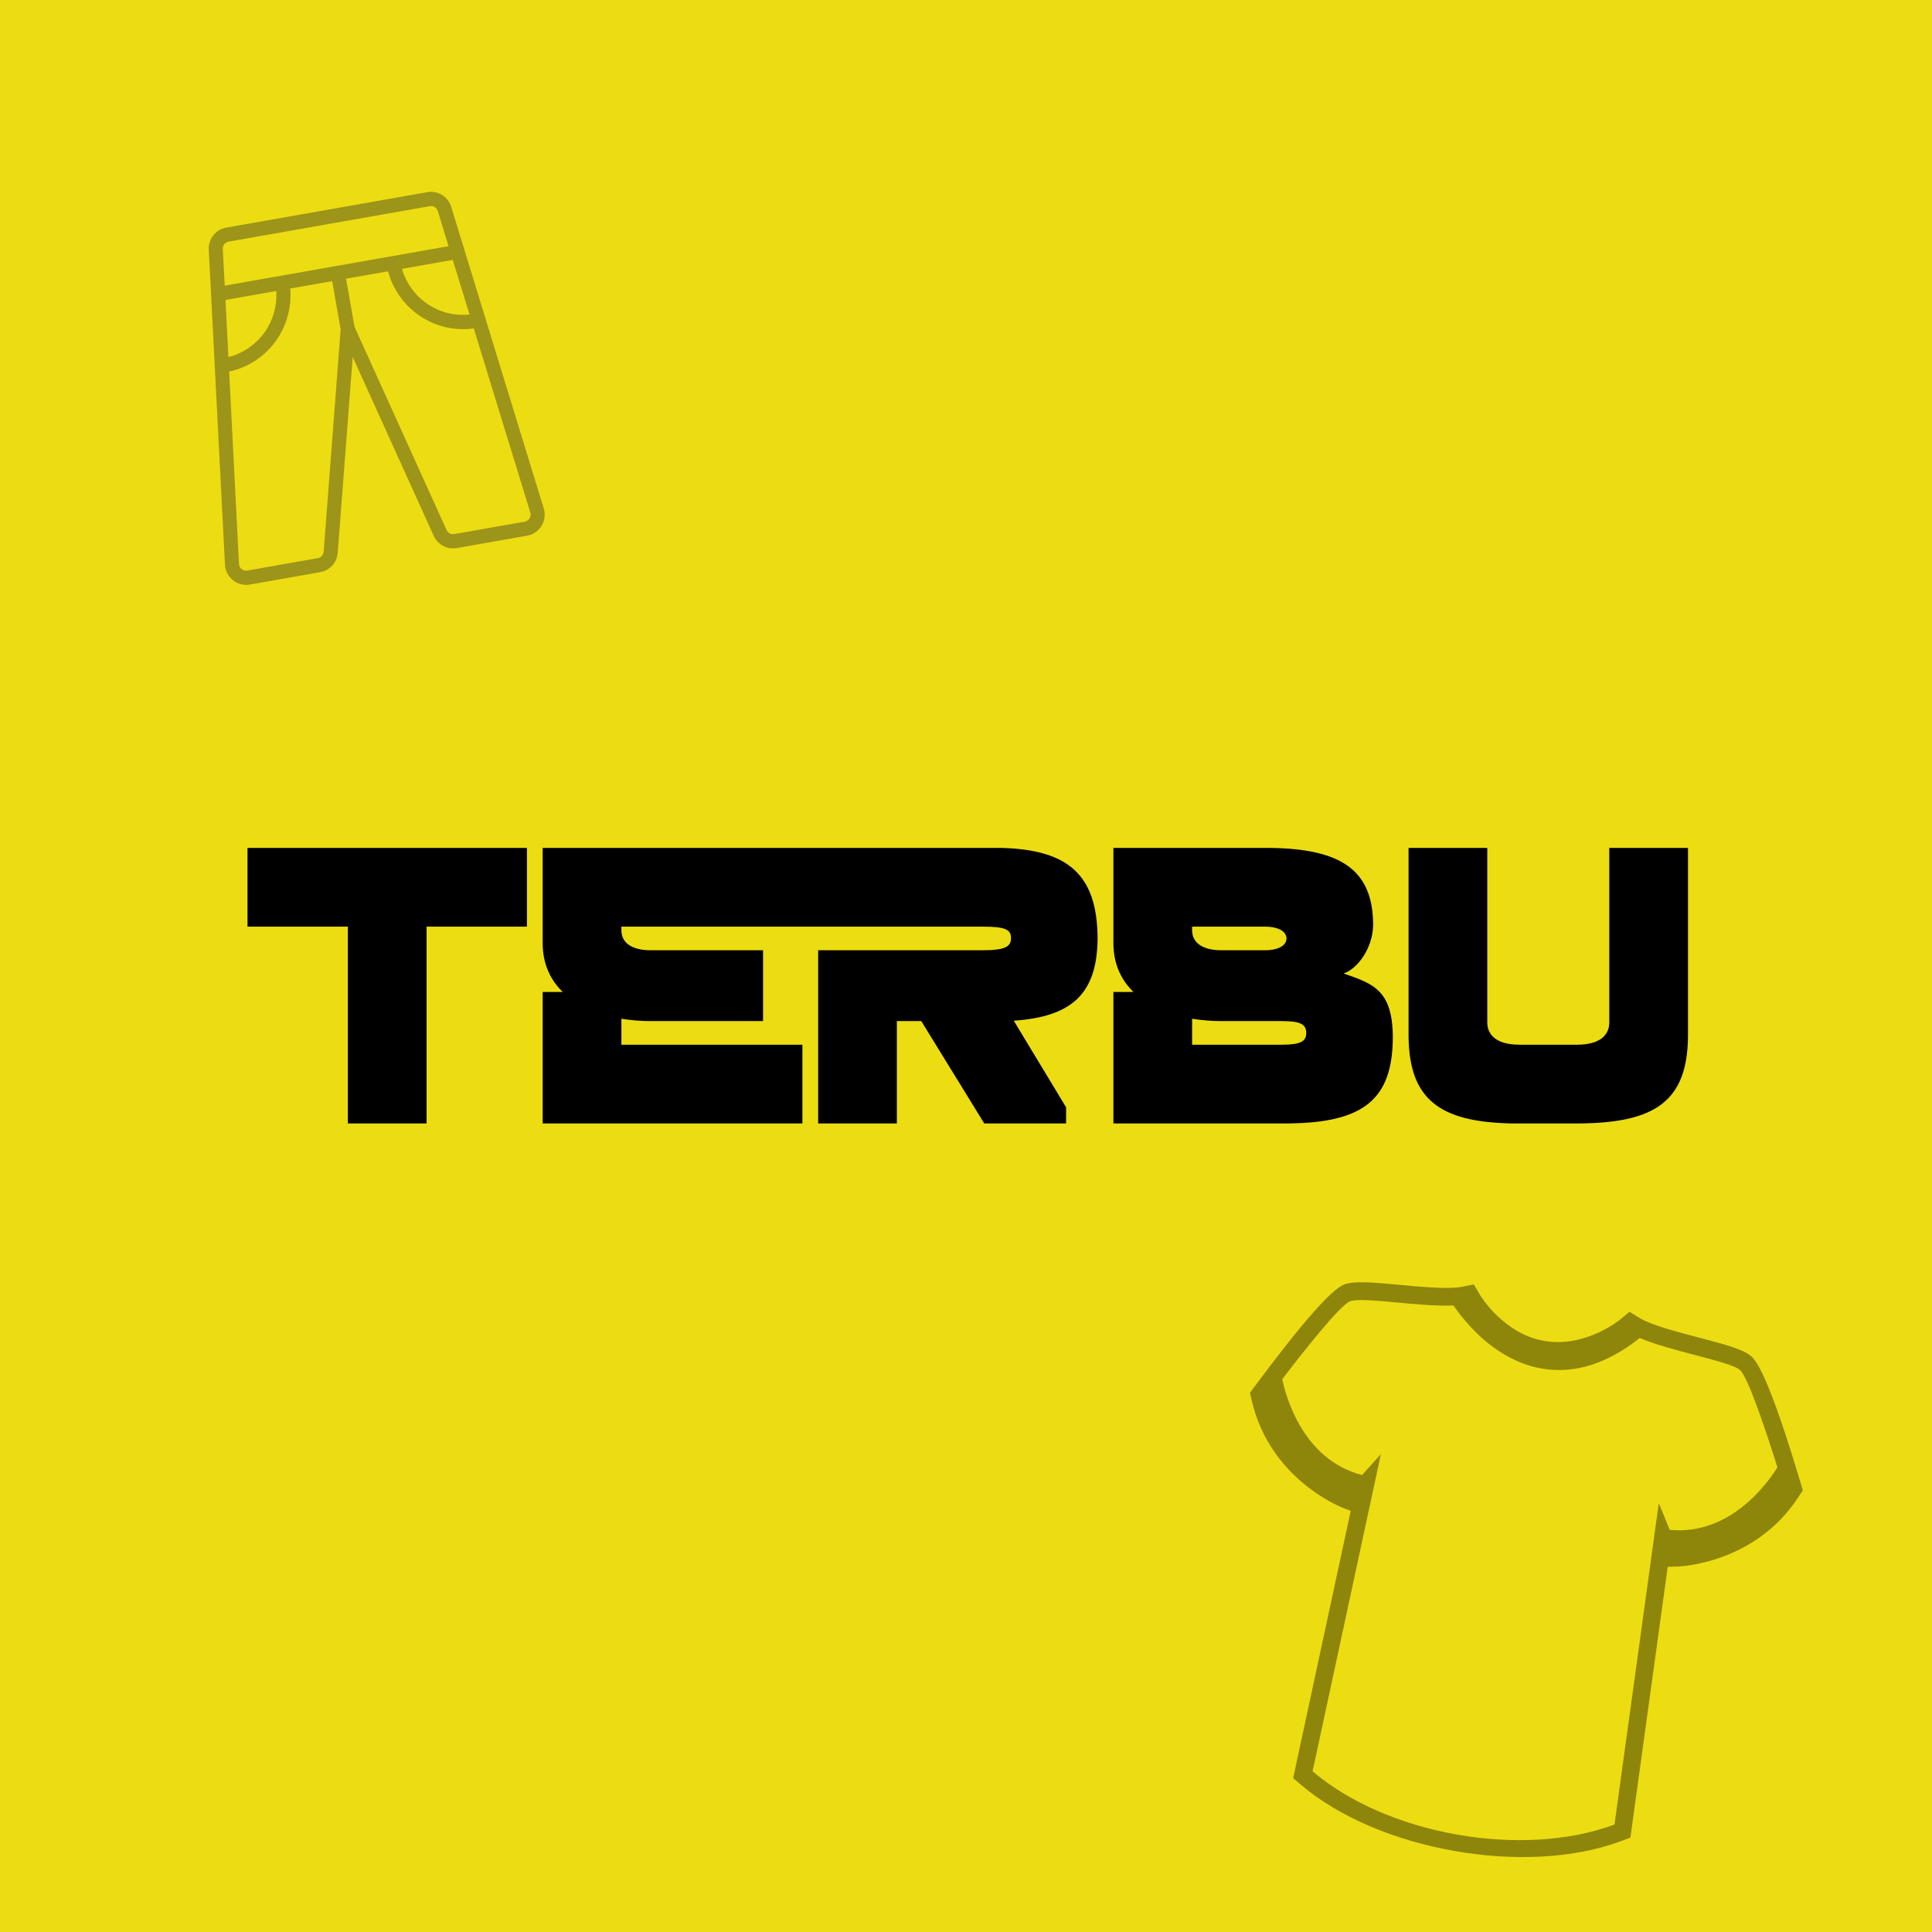
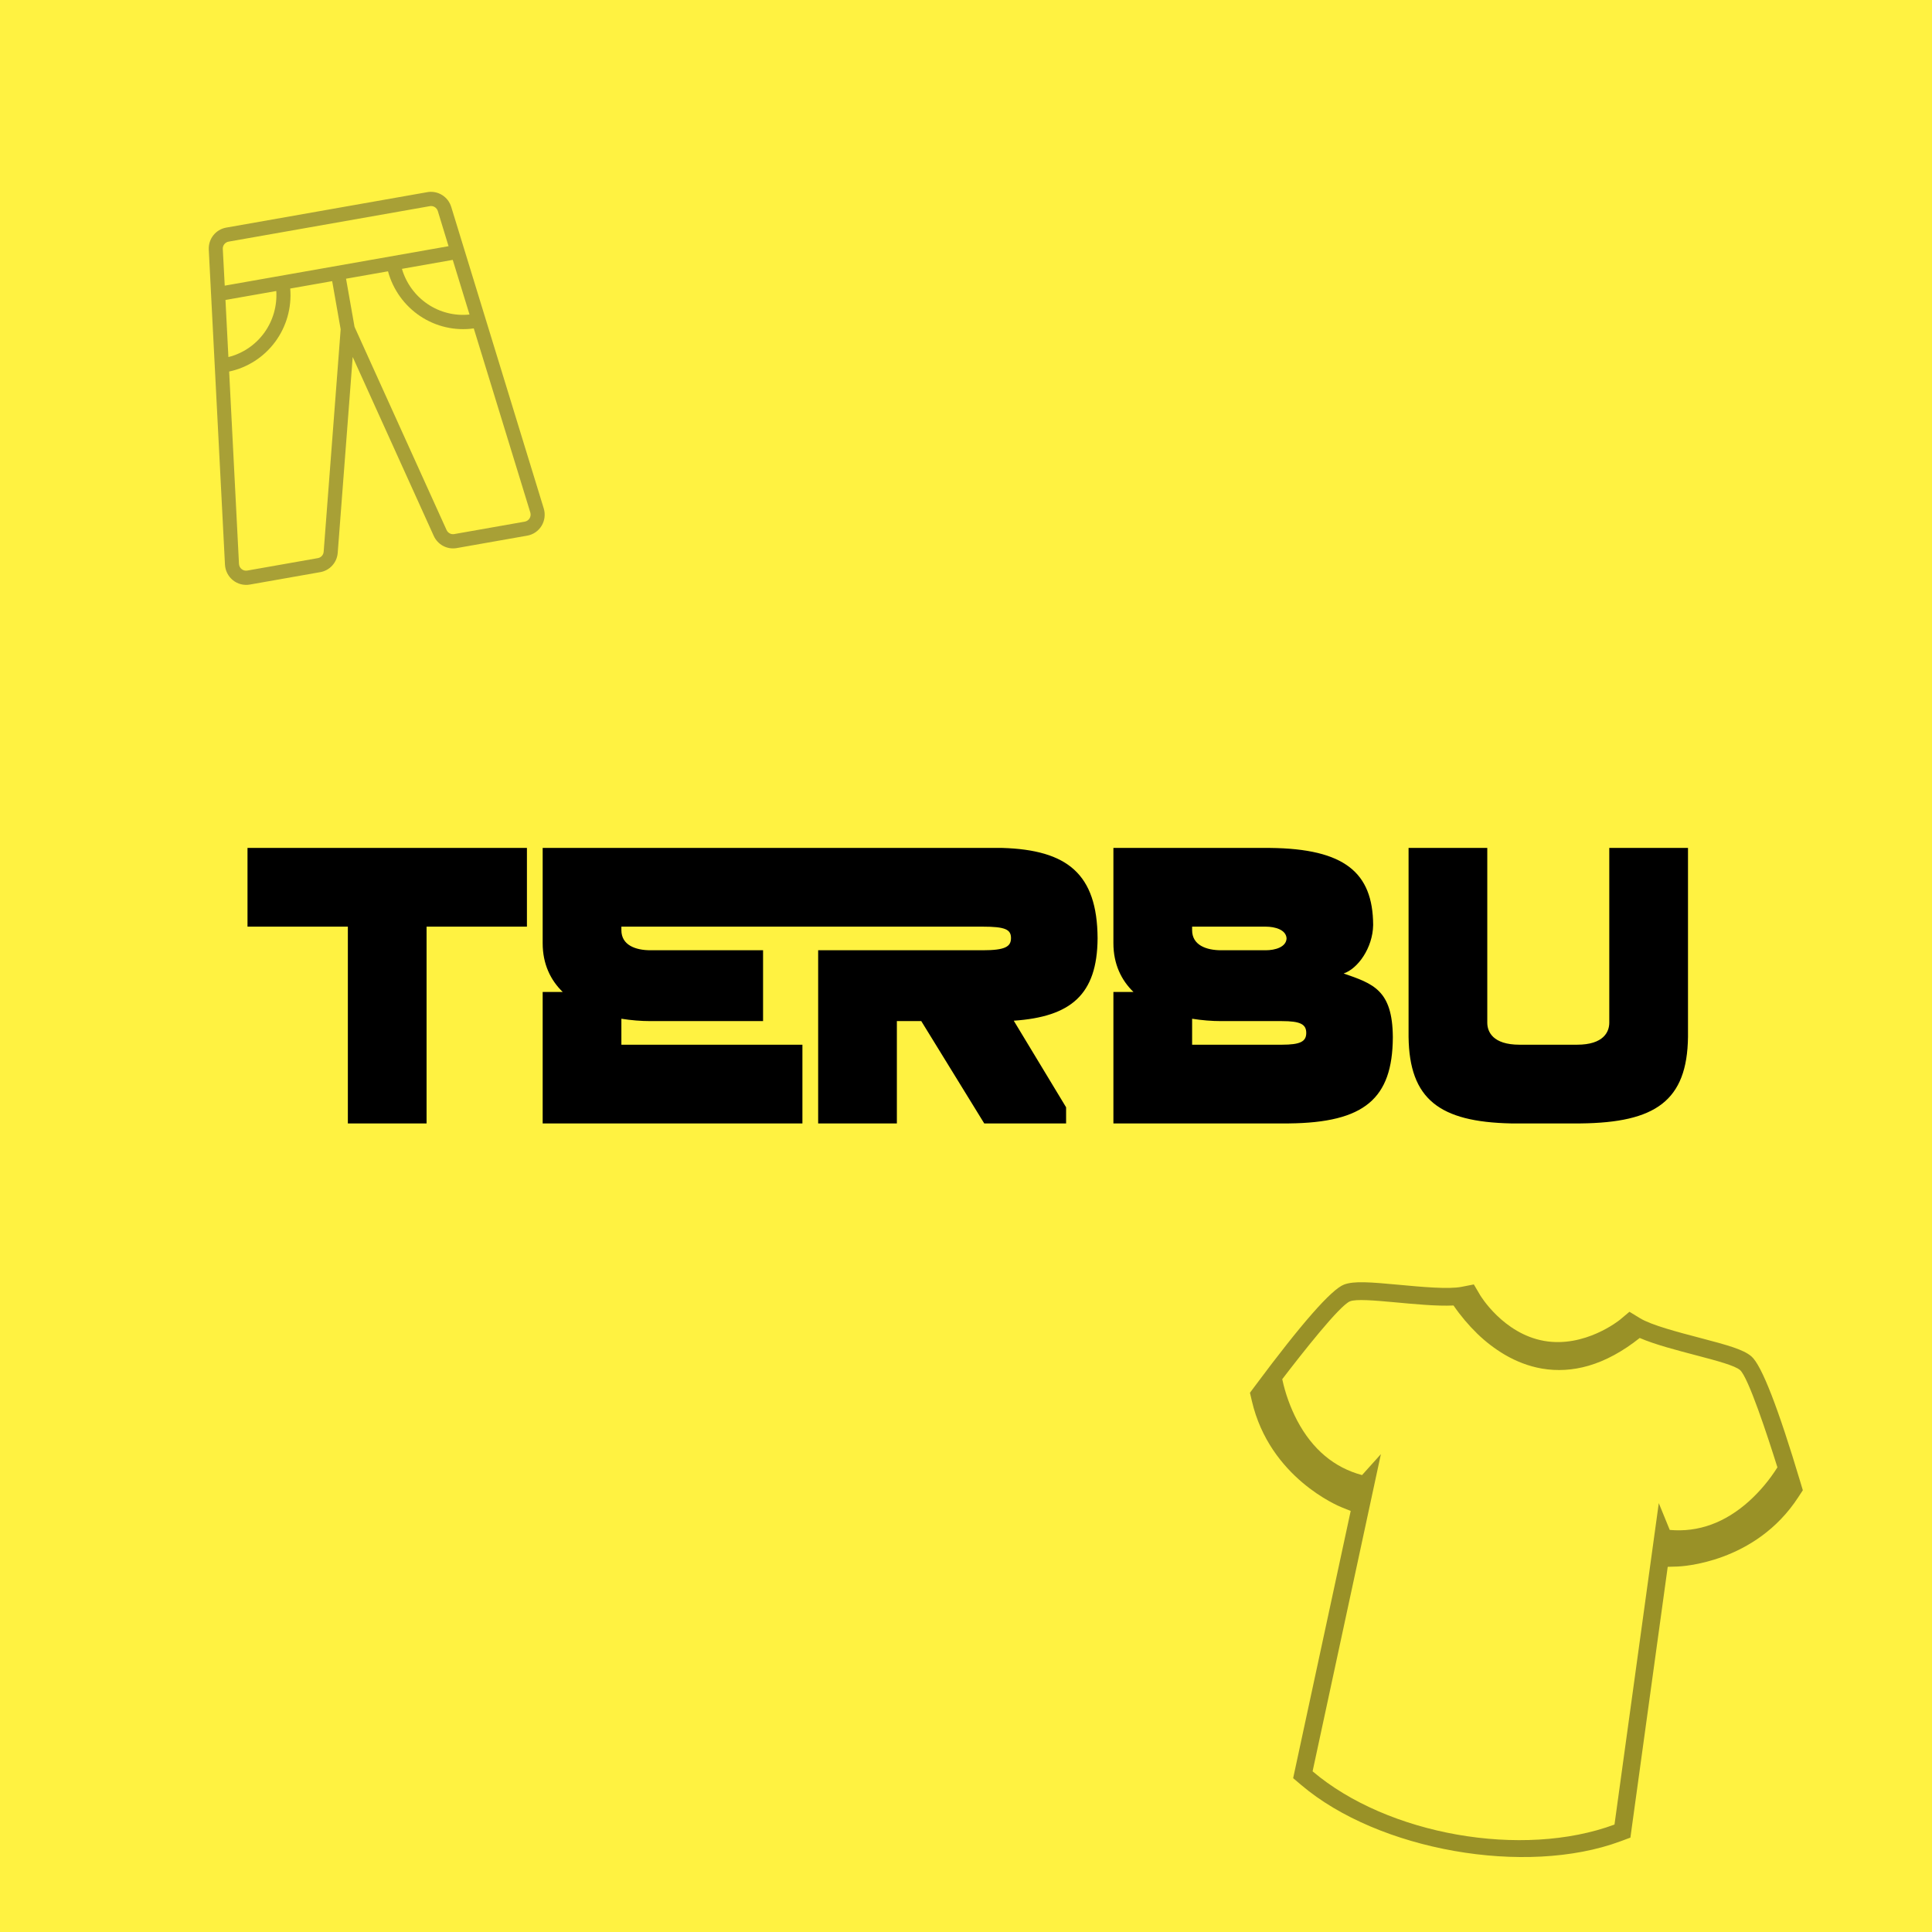
<svg xmlns="http://www.w3.org/2000/svg" width="270" height="270" viewBox="0 0 270 270" fill="none">
-   <rect width="270" height="270" fill="#ECDD12" />
+   <rect width="270" height="270" fill="#FFF241" />
  <path d="M75.987 71.047L63.061 28.916C62.848 28.221 62.391 27.628 61.776 27.248C61.161 26.869 60.43 26.728 59.721 26.853L31.609 31.81C30.9 31.935 30.261 32.317 29.813 32.884C29.365 33.452 29.139 34.165 29.176 34.891L31.439 78.902C31.46 79.325 31.571 79.738 31.763 80.114C31.954 80.491 32.223 80.822 32.551 81.086C32.879 81.35 33.259 81.541 33.665 81.646C34.071 81.751 34.495 81.767 34.907 81.695L44.768 79.956C45.416 79.842 46.007 79.513 46.447 79.021C46.887 78.53 47.152 77.903 47.198 77.241L49.29 49.888L60.61 74.876C60.88 75.482 61.343 75.981 61.925 76.292C62.507 76.604 63.174 76.711 63.822 76.596L73.683 74.857C74.096 74.785 74.488 74.624 74.834 74.387C75.179 74.149 75.471 73.84 75.689 73.48C75.907 73.119 76.046 72.716 76.097 72.297C76.149 71.877 76.112 71.451 75.987 71.047ZM65.616 43.956C63.554 44.173 61.479 43.653 59.754 42.487C58.028 41.32 56.76 39.581 56.171 37.572L63.272 36.32L65.616 43.956ZM31.954 33.768L60.066 28.811C60.303 28.767 60.549 28.813 60.755 28.939C60.962 29.066 61.115 29.264 61.187 29.497L62.685 34.405L31.407 39.92L31.136 34.795C31.123 34.552 31.2 34.313 31.351 34.124C31.502 33.935 31.716 33.808 31.954 33.768ZM31.51 41.921L38.611 40.669C38.744 42.758 38.148 44.825 36.925 46.512C35.703 48.198 33.931 49.396 31.919 49.898L31.51 41.921ZM45.234 77.098C45.217 77.318 45.129 77.526 44.982 77.689C44.835 77.852 44.639 77.96 44.423 77.998L34.562 79.737C34.424 79.762 34.282 79.758 34.146 79.723C34.01 79.689 33.882 79.626 33.772 79.537C33.662 79.449 33.571 79.338 33.507 79.212C33.443 79.086 33.406 78.948 33.398 78.806L32.024 51.923C34.605 51.374 36.896 49.894 38.468 47.758C40.039 45.623 40.783 42.98 40.559 40.325L46.422 39.291L47.608 46.019L45.234 77.098ZM74.007 72.441C73.934 72.561 73.837 72.664 73.721 72.743C73.606 72.822 73.475 72.875 73.338 72.9L63.477 74.638C63.259 74.677 63.035 74.64 62.84 74.535C62.645 74.429 62.491 74.26 62.402 74.056L49.547 45.677L48.36 38.95L54.223 37.916C54.921 40.487 56.524 42.717 58.731 44.185C60.937 45.654 63.597 46.263 66.21 45.895L74.113 71.627C74.154 71.763 74.165 71.906 74.147 72.046C74.129 72.186 74.081 72.321 74.007 72.441Z" fill="#272727" fill-opacity="0.4" />
-   <rect width="41" height="39" transform="translate(34 118)" fill="#ECDD12" />
  <path d="M251.612 207.143C248.49 196.702 246.186 190.785 244.763 189.558C243.636 188.592 241.498 188 237.499 186.951C234.505 186.167 230.781 185.19 229.205 184.229L227.718 183.322L226.381 184.444C226.28 184.526 221.474 188.394 215.796 187.393C210.082 186.386 206.884 181.054 206.852 180.999L205.971 179.501L204.275 179.834C202.464 180.2 198.633 179.843 195.553 179.555C191.435 179.173 189.222 178.998 187.836 179.519C186.074 180.186 181.885 184.958 175.382 193.702L174.683 194.641L174.949 195.783C177.438 206.516 187.072 210.479 187.482 210.643L188.762 211.154L181.037 247.026L180.72 248.5L181.855 249.463C192.628 258.614 213.202 262.242 226.456 257.328L227.852 256.81L228.057 255.317L233.067 218.966L234.445 218.924C234.886 218.91 245.294 218.481 251.305 209.247L251.949 208.265L251.612 207.143ZM244.466 209.764C241.089 212.81 237.357 214.166 233.35 213.81L231.818 210.064L225.627 254.984C212.757 259.756 193.899 256.432 183.437 247.545L192.982 203.216L190.349 206.144C186.465 205.108 183.419 202.554 181.29 198.542C180.334 196.713 179.629 194.762 179.196 192.744L179.088 192.884C181.896 189.211 187.241 182.401 188.679 181.856C190.43 181.196 198.496 182.674 203.133 182.445C204.113 183.873 205.233 185.2 206.475 186.407C207.625 187.521 208.902 188.497 210.279 189.315C211.946 190.291 213.678 190.942 215.44 191.253L215.491 191.262C217.624 191.627 219.805 191.498 221.976 190.872C224.372 190.181 226.782 188.87 229.154 186.983C233.373 188.827 241.723 190.223 243.168 191.464C244.328 192.465 247.009 200.642 248.397 205.065C247.304 206.802 245.982 208.382 244.466 209.764Z" fill="black" fill-opacity="0.4" />
  <path d="M48.614 157V129.5H34.589V118.5H73.639V129.5H59.614V157H48.614ZM78.644 138.63C76.939 136.98 75.839 134.725 75.839 131.81V118.5H140.079C149.154 118.775 153.334 122.13 153.389 131.095V131.15C153.334 139.015 149.649 142.095 141.674 142.645L148.989 154.745V157H137.549L128.749 142.7H125.339V157H114.339V132.8H137.329C140.464 132.8 141.289 132.305 141.289 131.095C141.289 129.885 140.464 129.5 137.329 129.5H86.839V129.995C86.839 132.085 88.819 132.8 90.909 132.8H106.639V142.7H90.909C89.589 142.7 88.214 142.59 86.839 142.37V146H112.139V157H75.839V138.63H78.644ZM158.405 138.63C156.7 136.98 155.6 134.725 155.6 131.81V118.5H177.49C187.94 118.61 191.845 121.965 191.9 129.225V129.28C191.845 132.47 189.755 135.385 187.775 136.045C191.9 137.475 194.595 138.355 194.65 144.9V145.01C194.595 153.535 190.69 156.89 180.13 157H155.6V138.63H158.405ZM179.14 146C181.725 146 182.55 145.56 182.55 144.35C182.55 143.14 181.725 142.7 179.14 142.7H170.67C169.35 142.7 167.975 142.59 166.6 142.37V146H179.14ZM166.6 129.995C166.6 132.085 168.58 132.8 170.67 132.8H176.885C178.205 132.8 179.745 132.36 179.8 131.15C179.745 129.94 178.205 129.5 176.885 129.5H166.6V129.995ZM196.85 118.5H207.85V142.92C207.85 144.185 208.62 146 212.36 146H220.39C224.13 146 224.9 144.185 224.9 142.92V118.5H235.9V144.9C235.79 153.865 231.335 156.89 220.885 157H211.15C201.195 156.78 196.96 153.645 196.85 144.9V118.5Z" fill="black" />
</svg>
